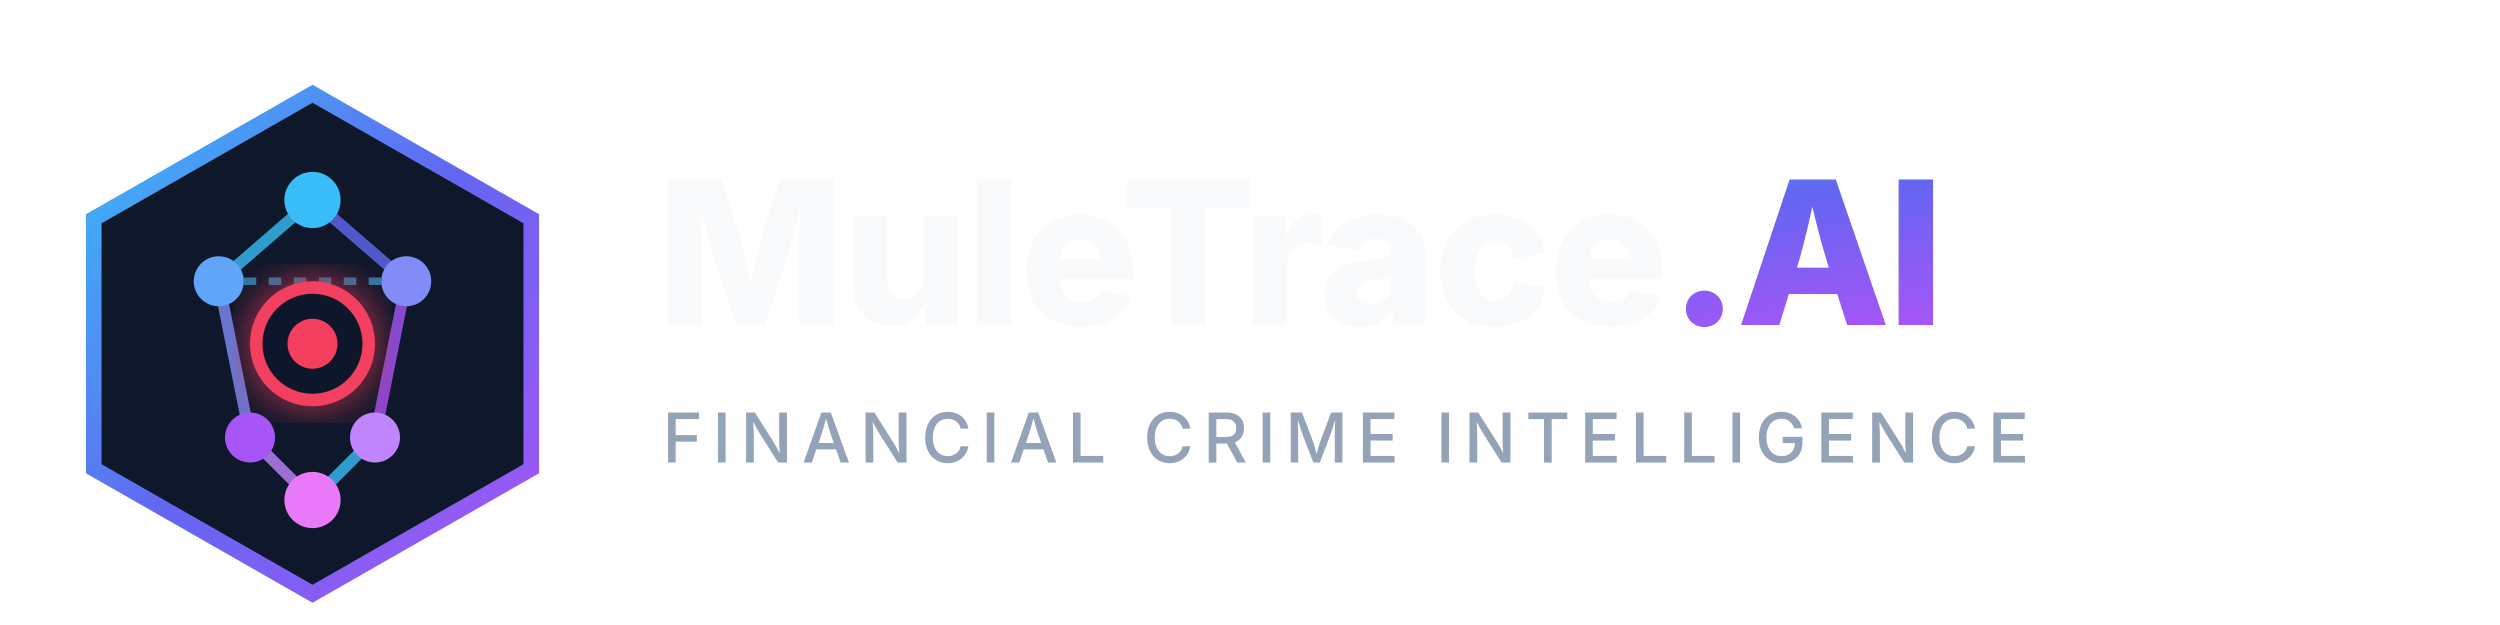
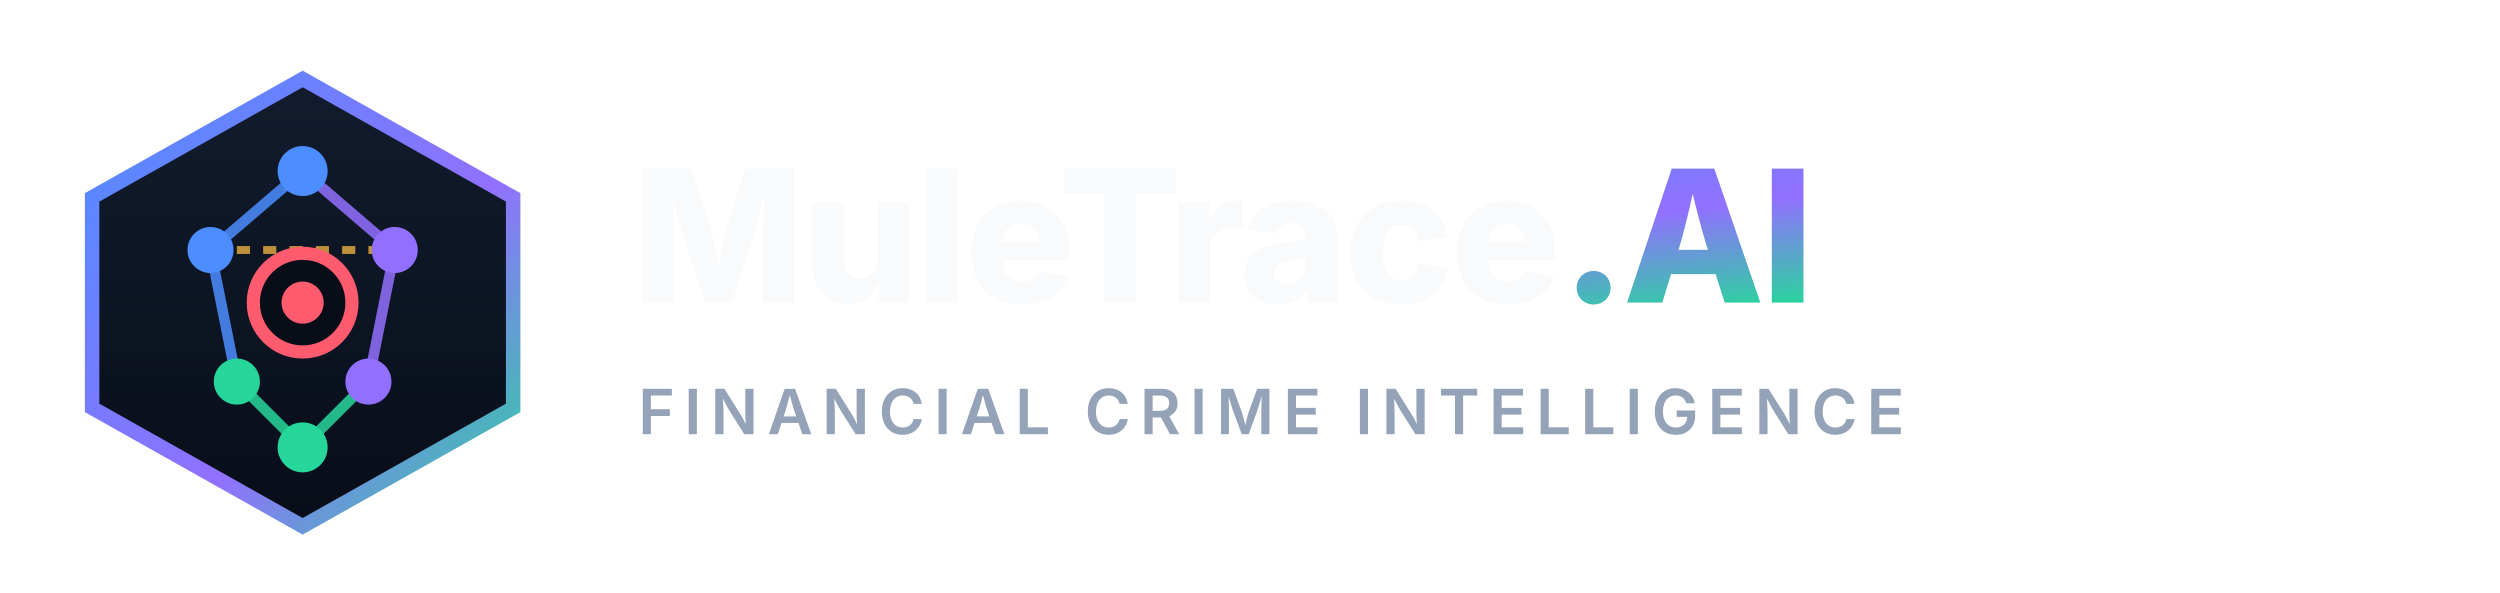
- <svg xmlns="http://www.w3.org/2000/svg" viewBox="0 0 400 100" width="400" height="100">
+ <svg xmlns="http://www.w3.org/2000/svg" viewBox="0 0 380 90" width="380" height="90">
  <defs>
-     <linearGradient id="grad1" x1="0%" y1="0%" x2="100%" y2="100%">
-       <stop offset="0%" style="stop-color:#38BDF8;stop-opacity:1" />
-       <stop offset="50%" style="stop-color:#6366F1;stop-opacity:1" />
-       <stop offset="100%" style="stop-color:#A855F7;stop-opacity:1" />
+     <linearGradient id="primaryGrad" x1="0%" y1="0%" x2="100%" y2="100%">
+       <stop offset="0%" style="stop-color:#4C8DFF;stop-opacity:1" />
+       <stop offset="60%" style="stop-color:#9270FF;stop-opacity:1" />
+       <stop offset="100%" style="stop-color:#27D69B;stop-opacity:1" />
    </linearGradient>
-     <filter id="glow" x="-20%" y="-20%" width="140%" height="140%">
-       <feGaussianBlur stdDeviation="3" result="blur" />
-       <feComposite in="SourceGraphic" in2="blur" operator="over" />
-     </filter>
+     <linearGradient id="shieldGrad" x1="0%" y1="0%" x2="0%" y2="100%">
+       <stop offset="0%" style="stop-color:#121C2E;stop-opacity:1" />
+       <stop offset="100%" style="stop-color:#080D18;stop-opacity:1" />
+     </linearGradient>
  </defs>
-   <g transform="translate(10, 10)">
-     <polygon points="40,5 75,25 75,65 40,85 5,65 5,25" fill="#0F172A" stroke="url(#grad1)" stroke-width="2.5" />
-     <line x1="25" y1="35" x2="40" y2="22" stroke="#38BDF8" stroke-width="1.8" opacity="0.8" />
-     <line x1="40" y1="22" x2="55" y2="35" stroke="#6366F1" stroke-width="1.8" opacity="0.8" />
-     <line x1="25" y1="35" x2="30" y2="60" stroke="#818CF8" stroke-width="1.8" opacity="0.8" />
-     <line x1="55" y1="35" x2="50" y2="60" stroke="#A855F7" stroke-width="1.8" opacity="0.8" />
-     <line x1="30" y1="60" x2="40" y2="70" stroke="#C084FC" stroke-width="1.8" opacity="0.8" />
-     <line x1="50" y1="60" x2="40" y2="70" stroke="#38BDF8" stroke-width="1.8" opacity="0.8" />
-     <line x1="25" y1="35" x2="55" y2="35" stroke="#38BDF8" stroke-width="1.2" stroke-dasharray="2,2" opacity="0.6" />
-     <circle cx="40" cy="45" r="9" fill="#0F172A" stroke="#F43F5E" stroke-width="2" filter="url(#glow)" />
-     <circle cx="40" cy="45" r="4" fill="#F43F5E" />
-     <circle cx="40" cy="22" r="4.5" fill="#38BDF8" />
-     <circle cx="25" cy="35" r="4" fill="#60A5FA" />
-     <circle cx="55" cy="35" r="4" fill="#818CF8" />
-     <circle cx="30" cy="60" r="4" fill="#A855F7" />
-     <circle cx="50" cy="60" r="4" fill="#C084FC" />
-     <circle cx="40" cy="70" r="4.5" fill="#E879F9" />
+   <g transform="translate(10, 8)">
+     <polygon points="36,4 68,22 68,54 36,72 4,54 4,22" fill="url(#shieldGrad)" stroke="url(#primaryGrad)" stroke-width="2.2" />
+     <line x1="22" y1="30" x2="36" y2="18" stroke="#4C8DFF" stroke-width="1.6" opacity="0.85" />
+     <line x1="36" y1="18" x2="50" y2="30" stroke="#9270FF" stroke-width="1.6" opacity="0.85" />
+     <line x1="22" y1="30" x2="26" y2="50" stroke="#4C8DFF" stroke-width="1.6" opacity="0.85" />
+     <line x1="50" y1="30" x2="46" y2="50" stroke="#9270FF" stroke-width="1.6" opacity="0.85" />
+     <line x1="26" y1="50" x2="36" y2="60" stroke="#27D69B" stroke-width="1.6" opacity="0.85" />
+     <line x1="46" y1="50" x2="36" y2="60" stroke="#27D69B" stroke-width="1.6" opacity="0.85" />
+     <line x1="22" y1="30" x2="50" y2="30" stroke="#F5B942" stroke-width="1.2" stroke-dasharray="2,2" opacity="0.75" />
+     <circle cx="36" cy="38" r="7.5" fill="#080D18" stroke="#FF5B6E" stroke-width="2" />
+     <circle cx="36" cy="38" r="3.2" fill="#FF5B6E" />
+     <circle cx="36" cy="18" r="3.8" fill="#4C8DFF" />
+     <circle cx="22" cy="30" r="3.5" fill="#4C8DFF" />
+     <circle cx="50" cy="30" r="3.5" fill="#9270FF" />
+     <circle cx="26" cy="50" r="3.5" fill="#27D69B" />
+     <circle cx="46" cy="50" r="3.5" fill="#9270FF" />
+     <circle cx="36" cy="60" r="3.8" fill="#27D69B" />
  </g>
-   <text x="105" y="52" font-family="'Inter', -apple-system, sans-serif" font-weight="800" font-size="32" fill="#F8FAFC" letter-spacing="-0.5">
-     MuleTrace<tspan fill="url(#grad1)">.AI</tspan>
+   <text x="96" y="46" font-family="'Manrope', 'Inter', -apple-system, sans-serif" font-weight="800" font-size="28" fill="#F8FAFC" letter-spacing="-0.5">
+     MuleTrace<tspan fill="url(#primaryGrad)">.AI</tspan>
  </text>
-   <text x="106" y="74" font-family="'Inter', -apple-system, sans-serif" font-weight="500" font-size="11" fill="#94A3B8" letter-spacing="1.5">
+   <text x="97" y="66" font-family="'Inter', -apple-system, sans-serif" font-weight="600" font-size="9.5" fill="#94A3B8" letter-spacing="1.4">
    FINANCIAL CRIME INTELLIGENCE
  </text>
</svg>
